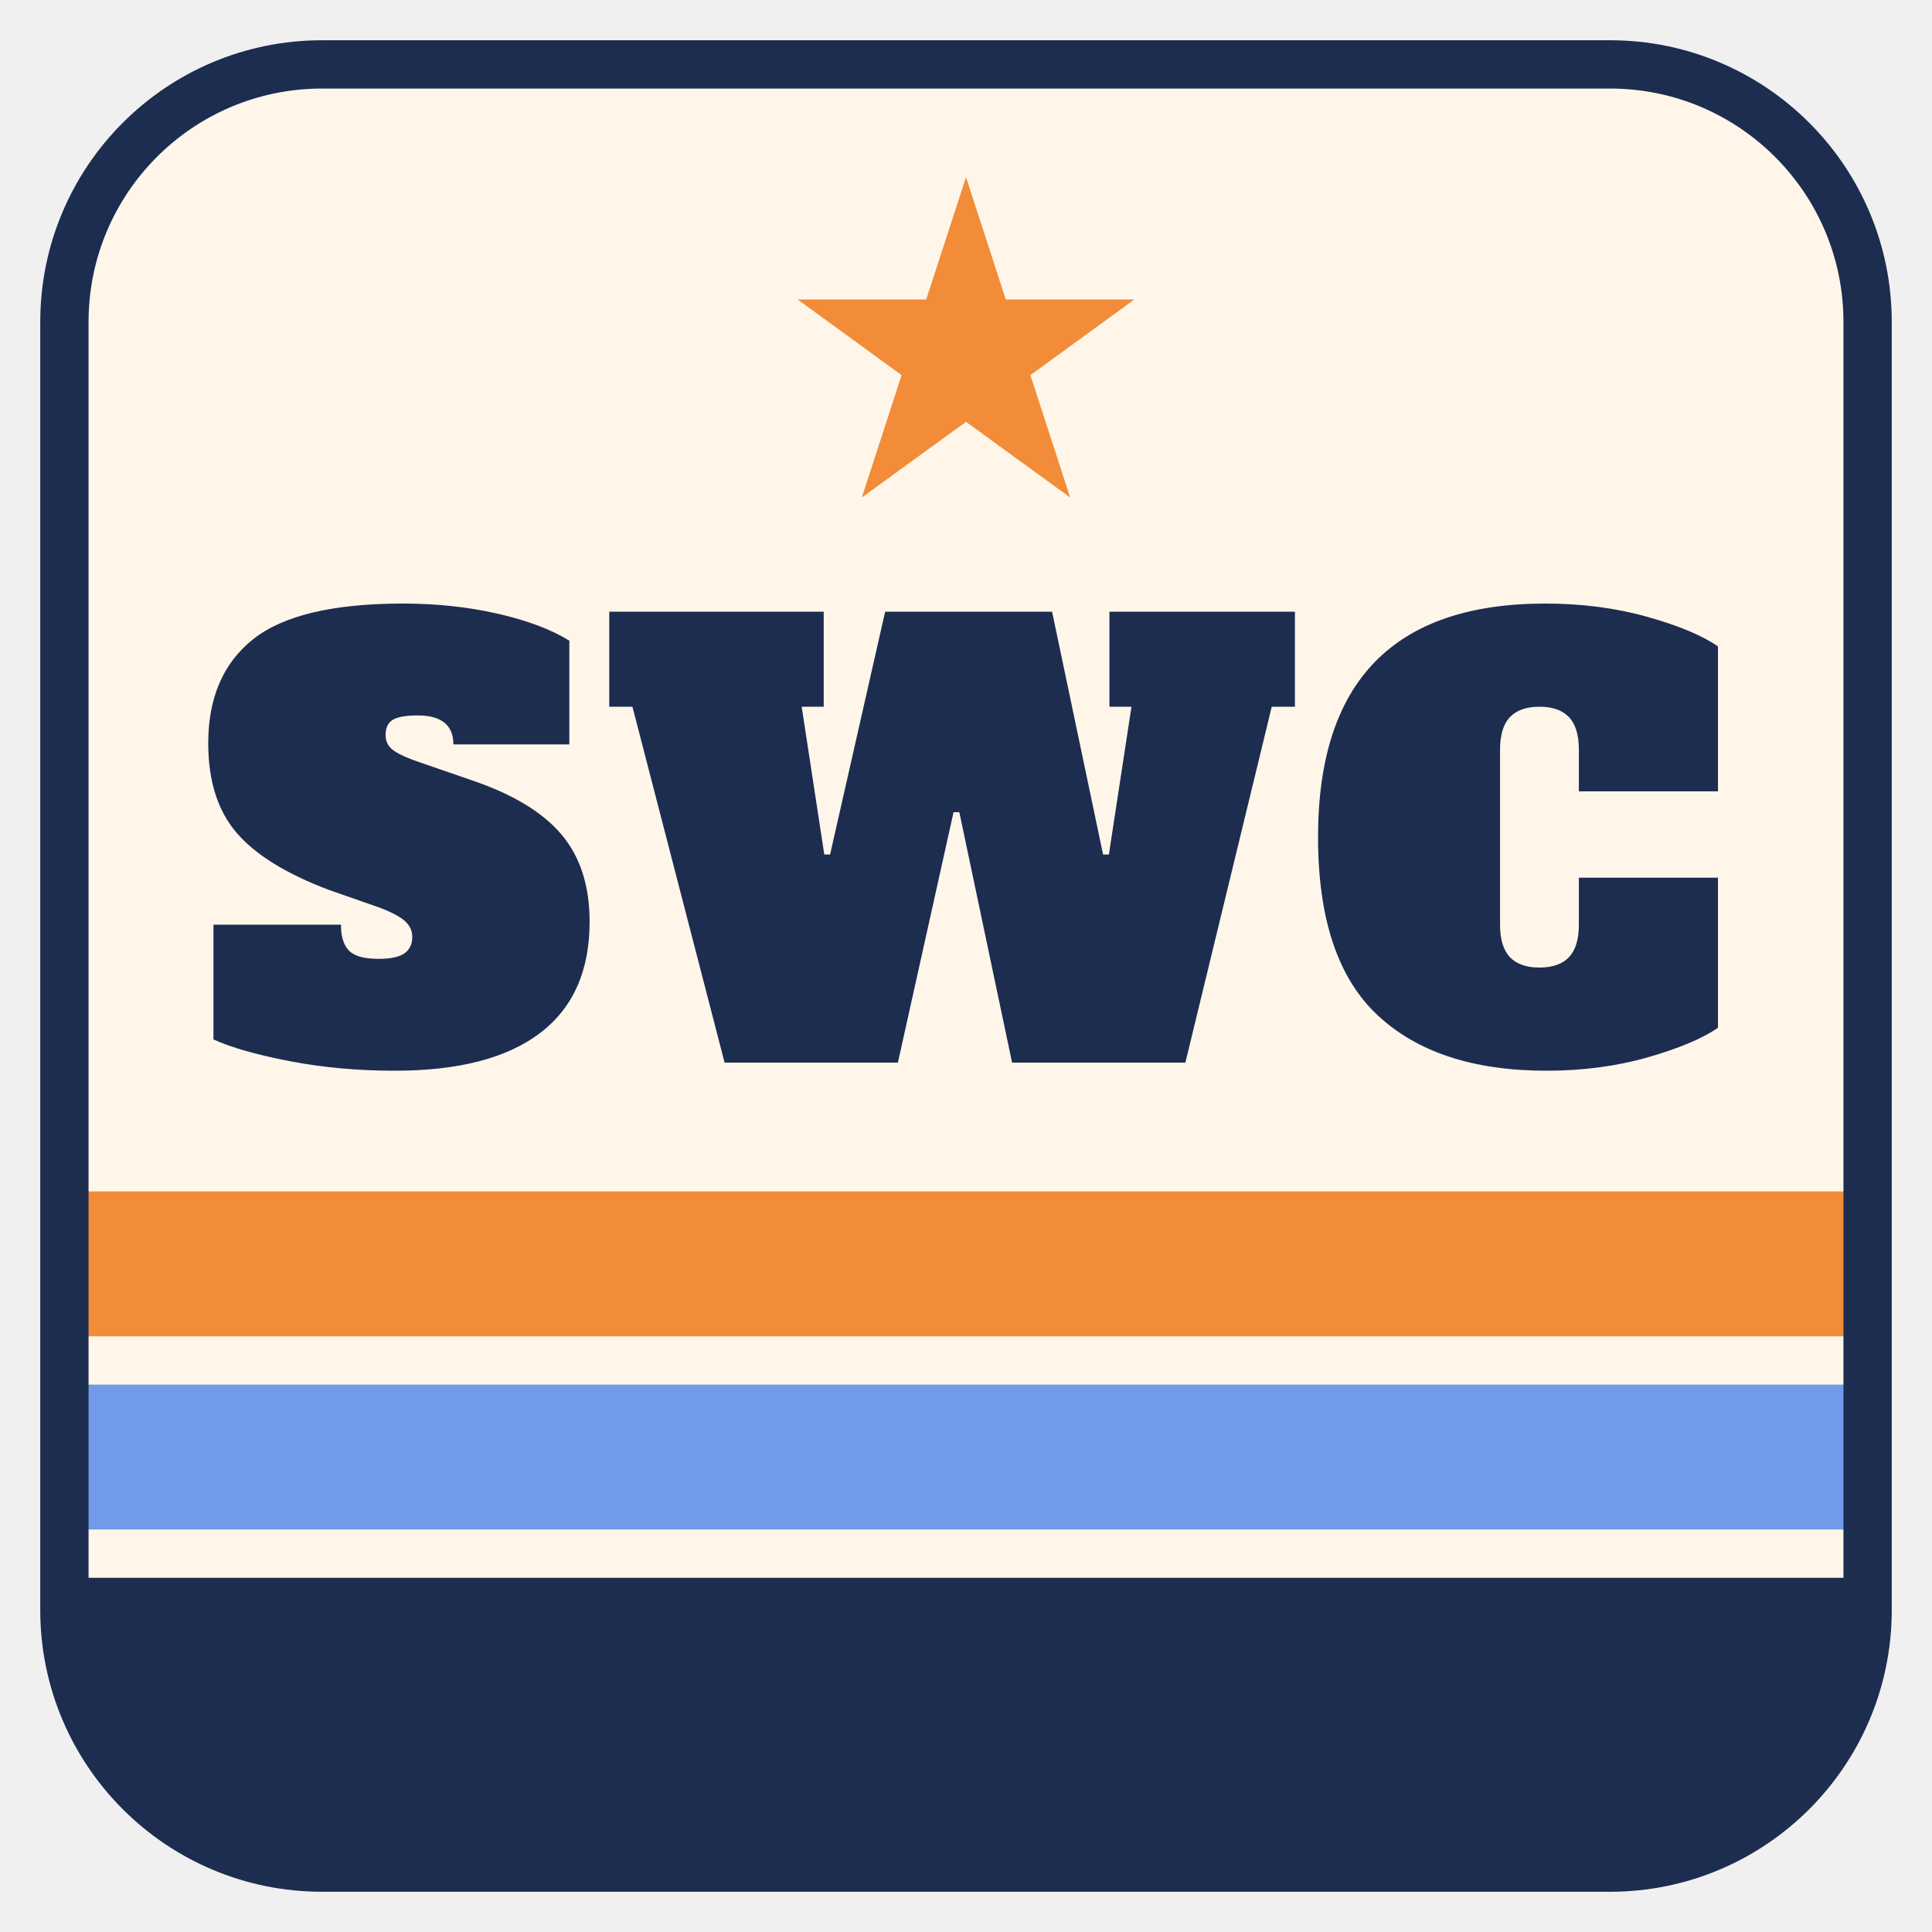
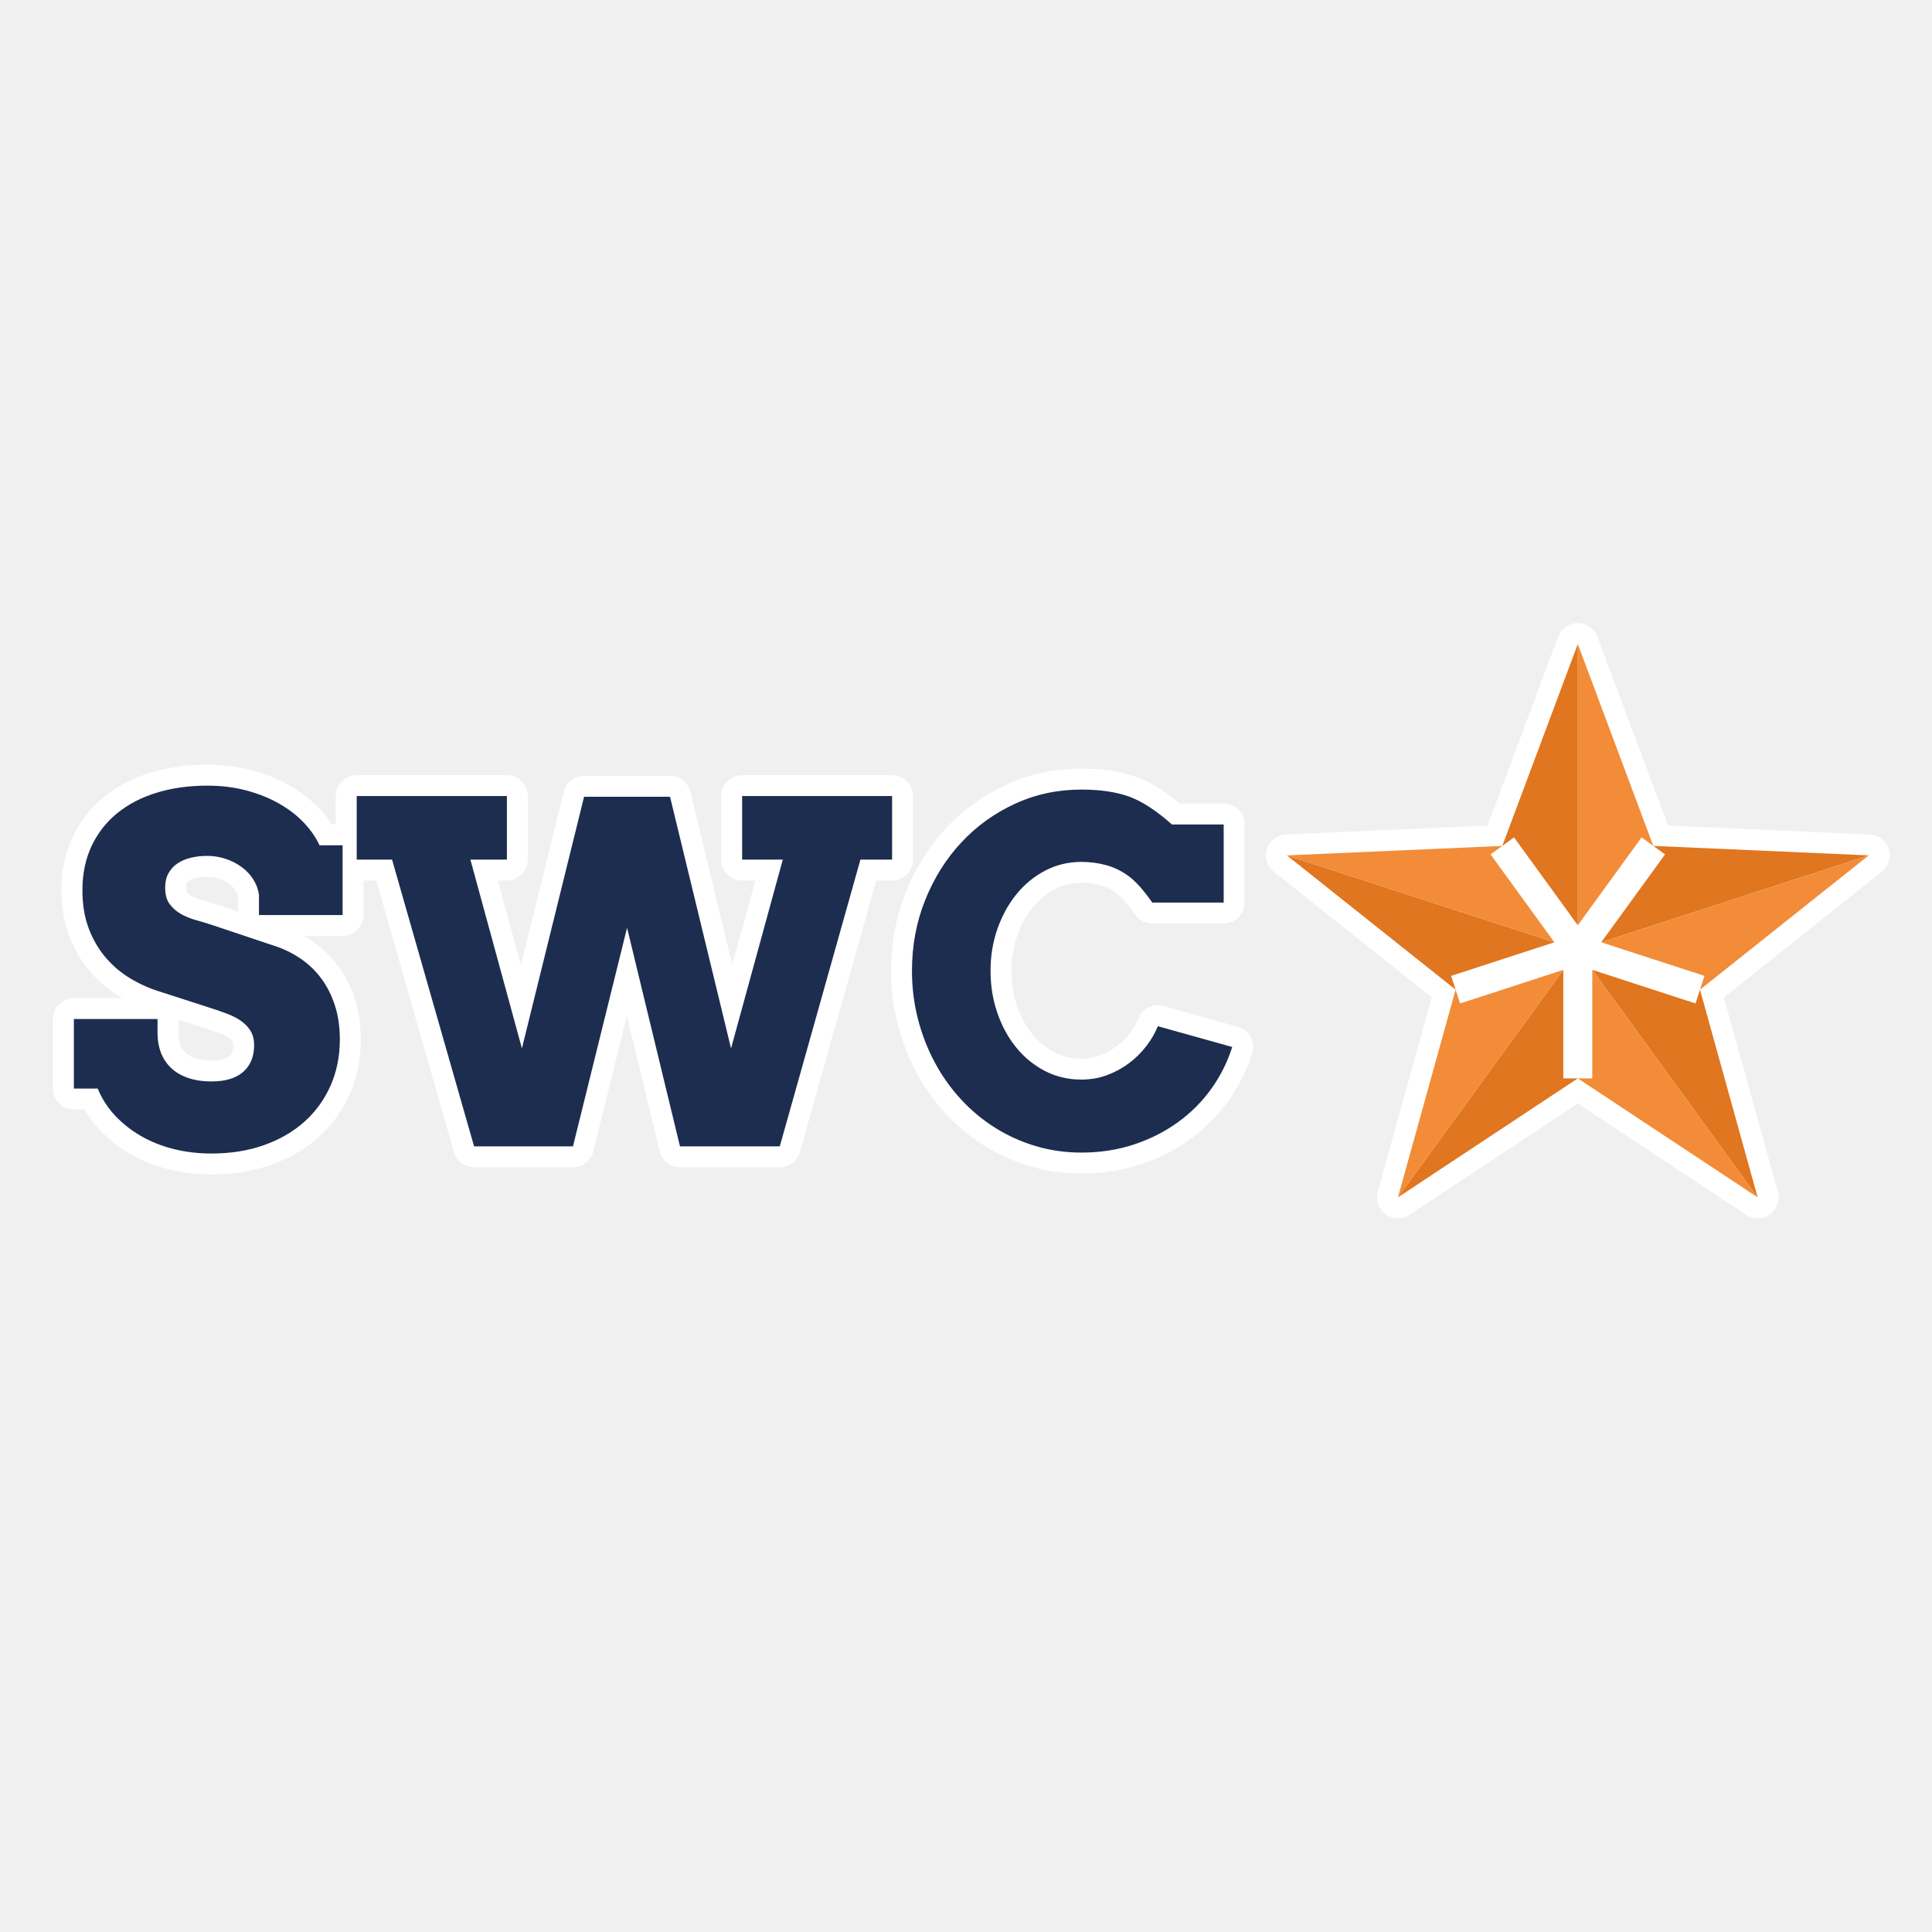
<svg xmlns="http://www.w3.org/2000/svg" viewBox="0 0 120 120" width="120" height="120">
-   <defs>
-     <clipPath id="r">
-       <rect x="4" y="4" width="112" height="112" rx="16" />
-     </clipPath>
-   </defs>
-   <rect x="4" y="4" width="112" height="112" rx="16" fill="#FFF6E9" />
-   <g clip-path="url(#r)">
-     <rect x="0" y="74" width="120" height="9" fill="#F28C38" />
-     <rect x="0" y="86" width="120" height="9" fill="#719AE8" />
-     <rect x="0" y="98" width="120" height="22" fill="#1D2D50" />
-   </g>
-   <polygon fill="#F28C38" points="60.00,11.00 62.47,18.60 70.46,18.60 64.00,23.30 66.47,30.90 60.00,26.20 53.53,30.90 56.00,23.30 49.54,18.60 57.53,18.60" />
-   <path fill="#1D2D50" d="M13.258 64.56V57.432H21.178Q21.178 58.548 21.682 59.052Q22.186 59.556 23.518 59.556Q24.634 59.556 25.12 59.214Q25.606 58.872 25.606 58.188Q25.606 57.612 25.138 57.198Q24.67 56.784 23.518 56.352L20.422 55.272Q16.426 53.76 14.68 51.708Q12.934 49.656 12.934 46.164Q12.934 41.916 15.724 39.702Q18.514 37.488 25.03 37.488Q28.162 37.488 30.916 38.118Q33.67 38.748 35.362 39.792V46.236H28.162Q28.162 44.436 25.93 44.436Q24.85 44.436 24.4 44.706Q23.95 44.976 23.95 45.66Q23.95 46.272 24.472 46.632Q24.994 46.992 26.182 47.388L29.314 48.468Q33.13 49.764 34.876 51.834Q36.622 53.904 36.622 57.252Q36.622 61.824 33.544 64.164Q30.466 66.504 24.526 66.504Q21.07 66.504 17.992 65.91Q14.914 65.316 13.258 64.56Z M68.91 37.992H80.43V43.896H78.99L73.626 66.0H62.862L59.586 50.448H59.226L55.77 66.0H45.006L39.282 43.896H37.842V37.992H51.162V43.896H49.794L51.198 53.076H51.558L54.978 37.992H65.346L68.514 53.076H68.874L70.278 43.896H68.91Z M81.866 51.996Q81.866 37.488 95.978 37.488Q99.398 37.488 102.332 38.316Q105.266 39.144 106.706 40.152V49.152H98.066V46.56Q98.066 45.192 97.454 44.544Q96.842 43.896 95.618 43.896Q94.394 43.896 93.782 44.544Q93.17 45.192 93.17 46.56V57.432Q93.17 58.8 93.782 59.448Q94.394 60.096 95.618 60.096Q96.842 60.096 97.454 59.448Q98.066 58.8 98.066 57.432V54.516H106.706V63.84Q105.23 64.848 102.332 65.676Q99.434 66.504 96.05 66.504Q89.246 66.504 85.556 63.048Q81.866 59.592 81.866 51.996Z" />
-   <rect x="4" y="4" width="112" height="112" rx="16" fill="none" stroke="#1D2D50" stroke-width="3" />
+   <path d="M16.085 55.572Q16.013 55.07 15.733 54.625Q15.453 54.18 15.015 53.857Q14.578 53.534 14.025 53.348Q13.472 53.161 12.87 53.161Q12.324 53.161 11.851 53.276Q11.377 53.391 11.025 53.628Q10.674 53.864 10.466 54.238Q10.258 54.611 10.258 55.127Q10.258 55.773 10.537 56.154Q10.817 56.534 11.255 56.778Q11.693 57.022 12.224 57.165Q12.755 57.309 13.257 57.481L17.204 58.802Q18.022 59.089 18.74 59.591Q19.457 60.093 19.981 60.811Q20.505 61.529 20.806 62.461Q21.108 63.394 21.108 64.557Q21.108 66.136 20.527 67.442Q19.945 68.748 18.898 69.681Q17.85 70.613 16.386 71.13Q14.922 71.647 13.142 71.647Q11.894 71.647 10.781 71.367Q9.669 71.087 8.751 70.556Q7.832 70.025 7.143 69.286Q6.454 68.547 6.067 67.614H4.588V63.294H9.784V64.184Q9.784 64.83 9.992 65.375Q10.2 65.92 10.616 66.322Q11.033 66.724 11.664 66.946Q12.296 67.169 13.142 67.169Q14.434 67.169 15.109 66.573Q15.783 65.978 15.783 64.916Q15.783 64.37 15.546 64.004Q15.31 63.638 14.936 63.387Q14.563 63.136 14.104 62.964Q13.645 62.792 13.2 62.648L9.913 61.586Q8.98 61.299 8.112 60.782Q7.244 60.266 6.576 59.49Q5.909 58.715 5.514 57.675Q5.119 56.634 5.119 55.3Q5.119 53.75 5.694 52.537Q6.268 51.324 7.301 50.492Q8.334 49.659 9.755 49.229Q11.176 48.798 12.87 48.798Q14.204 48.798 15.338 49.107Q16.472 49.415 17.369 49.932Q18.266 50.449 18.89 51.116Q19.515 51.783 19.845 52.501H21.28V56.835H16.085Z M46.095 49.444H55.41V53.391H53.443L48.434 71.202H42.234L38.948 57.625L35.589 71.202H29.446L24.351 53.391H22.156V49.444H31.484V53.391H29.217L32.417 65.117L36.278 49.487H41.617L45.406 65.117L48.621 53.391H46.095Z M71.57 56.06Q70.766 54.912 70.121 54.431Q69.475 53.951 68.728 53.742Q67.982 53.534 67.164 53.534Q65.958 53.534 64.925 54.073Q63.892 54.611 63.138 55.536Q62.385 56.462 61.954 57.689Q61.524 58.916 61.524 60.294Q61.524 61.686 61.947 62.913Q62.37 64.141 63.117 65.059Q63.863 65.978 64.896 66.516Q65.93 67.054 67.164 67.054Q68.025 67.054 68.772 66.774Q69.518 66.494 70.128 66.035Q70.738 65.576 71.197 64.98Q71.656 64.385 71.915 63.739L76.536 65.03Q76.091 66.437 75.23 67.635Q74.369 68.834 73.156 69.709Q71.943 70.585 70.429 71.087Q68.915 71.589 67.164 71.589Q65.686 71.589 64.337 71.188Q62.988 70.786 61.818 70.054Q60.648 69.322 59.694 68.288Q58.739 67.255 58.065 65.999Q57.39 64.743 57.017 63.301Q56.644 61.859 56.644 60.294Q56.644 57.955 57.462 55.91Q58.28 53.864 59.701 52.336Q61.122 50.807 63.038 49.925Q64.954 49.042 67.164 49.042Q68.929 49.042 70.135 49.48Q71.341 49.918 72.79 51.209H76.005V56.06Z" fill="#FFFFFF" stroke="#FFFFFF" stroke-width="2.6" stroke-linejoin="round" />
+   <path fill="#1D2D50" d="M16.085 55.572Q16.013 55.07 15.733 54.625Q15.453 54.18 15.015 53.857Q14.578 53.534 14.025 53.348Q13.472 53.161 12.87 53.161Q12.324 53.161 11.851 53.276Q11.377 53.391 11.025 53.628Q10.674 53.864 10.466 54.238Q10.258 54.611 10.258 55.127Q10.258 55.773 10.537 56.154Q10.817 56.534 11.255 56.778Q11.693 57.022 12.224 57.165Q12.755 57.309 13.257 57.481L17.204 58.802Q18.022 59.089 18.74 59.591Q19.457 60.093 19.981 60.811Q20.505 61.529 20.806 62.461Q21.108 63.394 21.108 64.557Q21.108 66.136 20.527 67.442Q19.945 68.748 18.898 69.681Q17.85 70.613 16.386 71.13Q14.922 71.647 13.142 71.647Q11.894 71.647 10.781 71.367Q9.669 71.087 8.751 70.556Q7.832 70.025 7.143 69.286Q6.454 68.547 6.067 67.614H4.588V63.294H9.784V64.184Q9.784 64.83 9.992 65.375Q10.2 65.92 10.616 66.322Q11.033 66.724 11.664 66.946Q12.296 67.169 13.142 67.169Q14.434 67.169 15.109 66.573Q15.783 65.978 15.783 64.916Q15.783 64.37 15.546 64.004Q15.31 63.638 14.936 63.387Q14.563 63.136 14.104 62.964Q13.645 62.792 13.2 62.648L9.913 61.586Q8.98 61.299 8.112 60.782Q7.244 60.266 6.576 59.49Q5.909 58.715 5.514 57.675Q5.119 56.634 5.119 55.3Q5.119 53.75 5.694 52.537Q6.268 51.324 7.301 50.492Q8.334 49.659 9.755 49.229Q11.176 48.798 12.87 48.798Q14.204 48.798 15.338 49.107Q16.472 49.415 17.369 49.932Q18.266 50.449 18.89 51.116Q19.515 51.783 19.845 52.501H21.28V56.835H16.085Z M46.095 49.444H55.41V53.391H53.443L48.434 71.202H42.234L38.948 57.625L35.589 71.202H29.446L24.351 53.391H22.156V49.444H31.484V53.391H29.217L32.417 65.117L36.278 49.487H41.617L45.406 65.117L48.621 53.391H46.095Z M71.57 56.06Q70.766 54.912 70.121 54.431Q69.475 53.951 68.728 53.742Q67.982 53.534 67.164 53.534Q65.958 53.534 64.925 54.073Q63.892 54.611 63.138 55.536Q62.385 56.462 61.954 57.689Q61.524 58.916 61.524 60.294Q61.524 61.686 61.947 62.913Q62.37 64.141 63.117 65.059Q63.863 65.978 64.896 66.516Q65.93 67.054 67.164 67.054Q68.025 67.054 68.772 66.774Q69.518 66.494 70.128 66.035Q70.738 65.576 71.197 64.98Q71.656 64.385 71.915 63.739L76.536 65.03Q76.091 66.437 75.23 67.635Q74.369 68.834 73.156 69.709Q71.943 70.585 70.429 71.087Q68.915 71.589 67.164 71.589Q65.686 71.589 64.337 71.188Q62.988 70.786 61.818 70.054Q60.648 69.322 59.694 68.288Q58.739 67.255 58.065 65.999Q57.39 64.743 57.017 63.301Q56.644 61.859 56.644 60.294Q56.644 57.955 57.462 55.91Q58.28 53.864 59.701 52.336Q61.122 50.807 63.038 49.925Q64.954 49.042 67.164 49.042Q68.929 49.042 70.135 49.48Q71.341 49.918 72.79 51.209H76.005V56.06Z" />
+   <polygon points="98.00,40.00 102.69,52.54 116.07,53.13 105.59,61.47 109.17,74.37 98.00,66.98 86.83,74.37 90.41,61.47 79.93,53.13 93.31,52.54" fill="#FFFFFF" stroke="#FFFFFF" stroke-width="2.6" stroke-linejoin="round" />
+   <polygon points="98,59 98.00,40.00 102.69,52.54" fill="#F28C38" />
+   <polygon points="98,59 102.69,52.54 116.07,53.13" fill="#E0761F" />
+   <polygon points="98,59 116.07,53.13 105.59,61.47" fill="#F28C38" />
+   <polygon points="98,59 105.59,61.47 109.17,74.37" fill="#E0761F" />
+   <polygon points="98,59 109.17,74.37 98.00,66.98" fill="#F28C38" />
+   <polygon points="98,59 98.00,66.98 86.83,74.37" fill="#E0761F" />
+   <polygon points="98,59 86.83,74.37 90.41,61.47" fill="#F28C38" />
+   <polygon points="98,59 90.41,61.47 79.93,53.13" fill="#E0761F" />
+   <polygon points="98,59 79.93,53.13 93.31,52.54" fill="#F28C38" />
+   <polygon points="98,59 93.31,52.54 98.00,40.00" fill="#E0761F" />
+   <line x1="98" y1="59" x2="102.69" y2="52.54" stroke="#FFFFFF" stroke-width="1.8" />
+   <line x1="98" y1="59" x2="105.59" y2="61.47" stroke="#FFFFFF" stroke-width="1.8" />
+   <line x1="98" y1="59" x2="98.00" y2="66.98" stroke="#FFFFFF" stroke-width="1.8" />
+   <line x1="98" y1="59" x2="90.41" y2="61.47" stroke="#FFFFFF" stroke-width="1.8" />
+   <line x1="98" y1="59" x2="93.31" y2="52.54" stroke="#FFFFFF" stroke-width="1.8" />
</svg>
